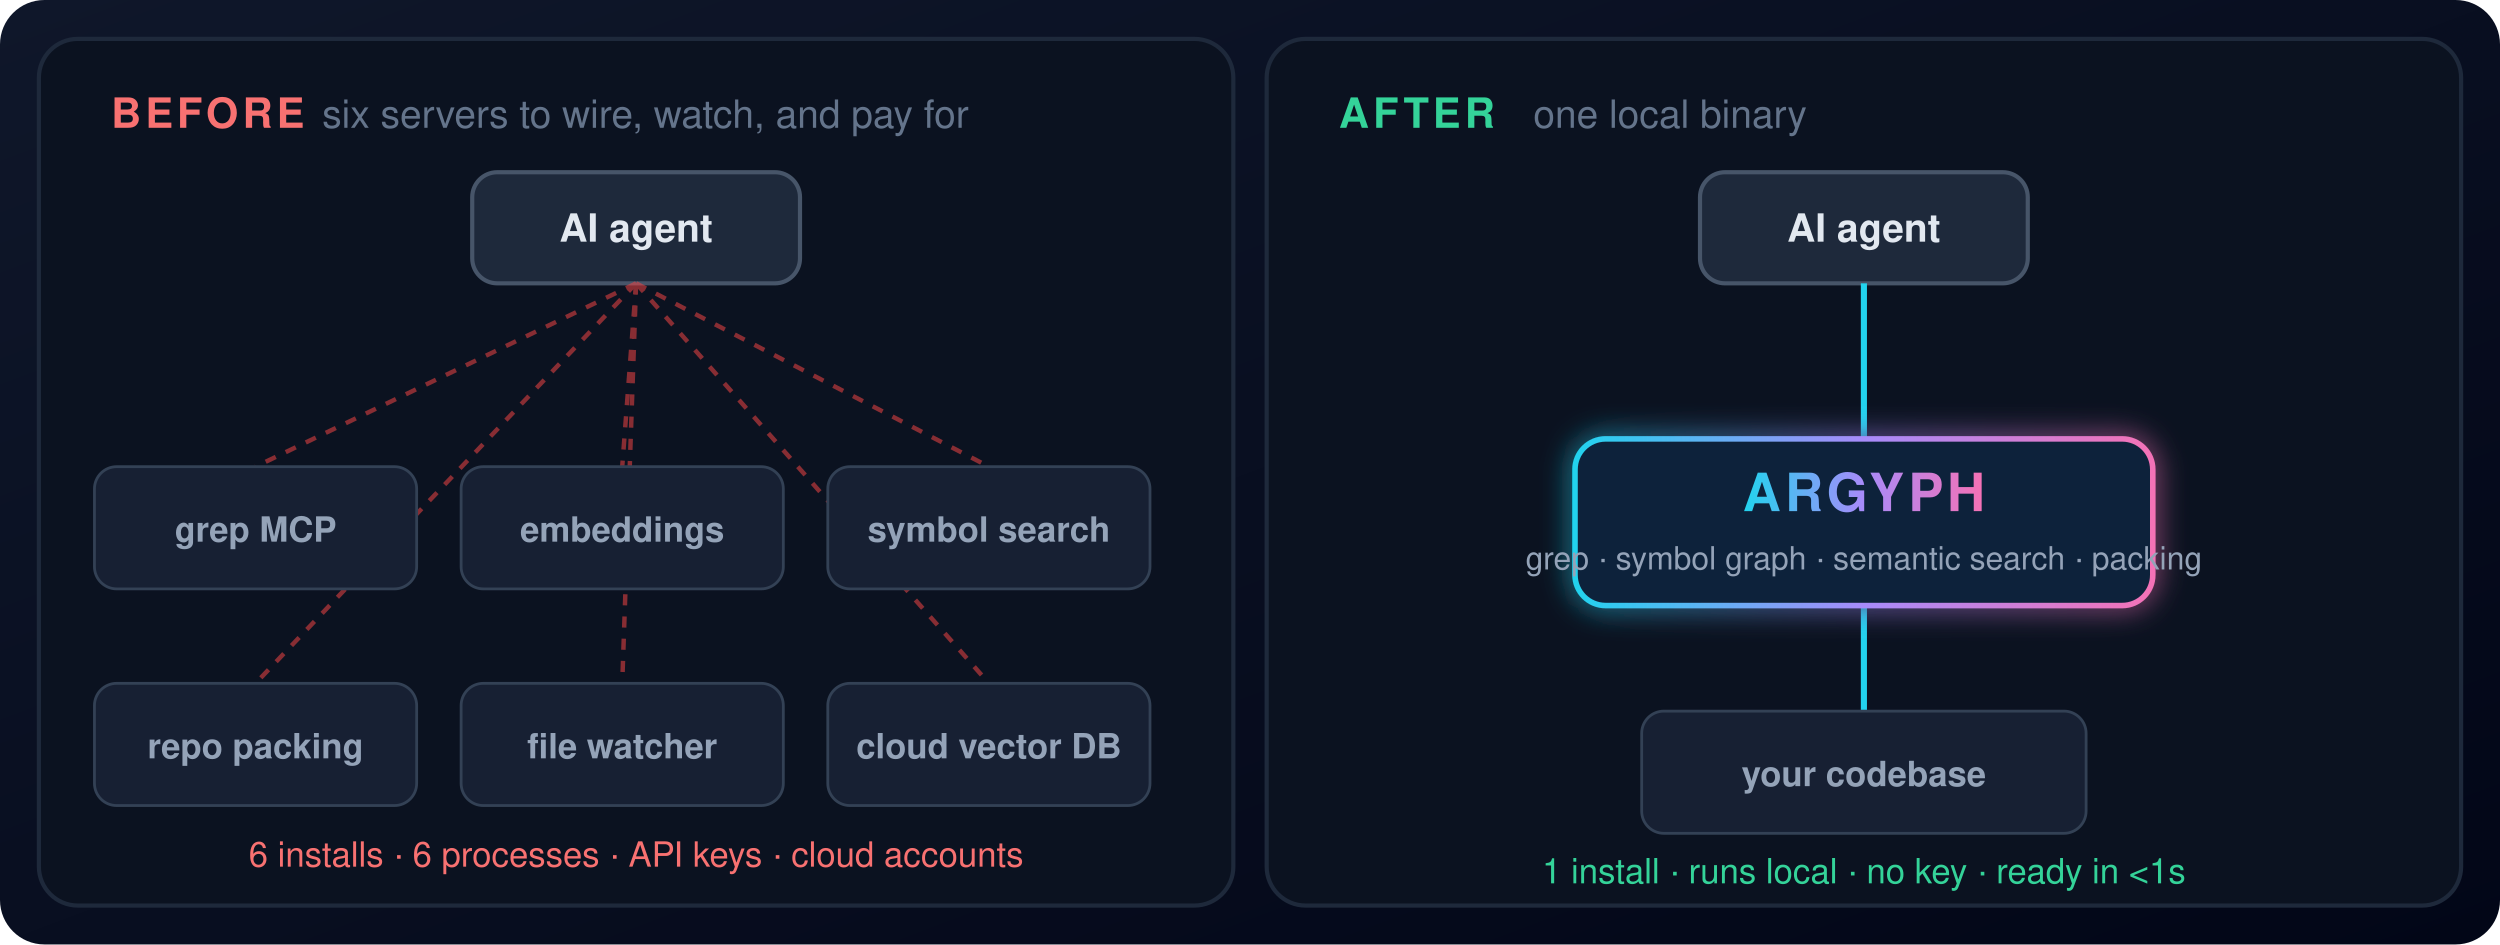
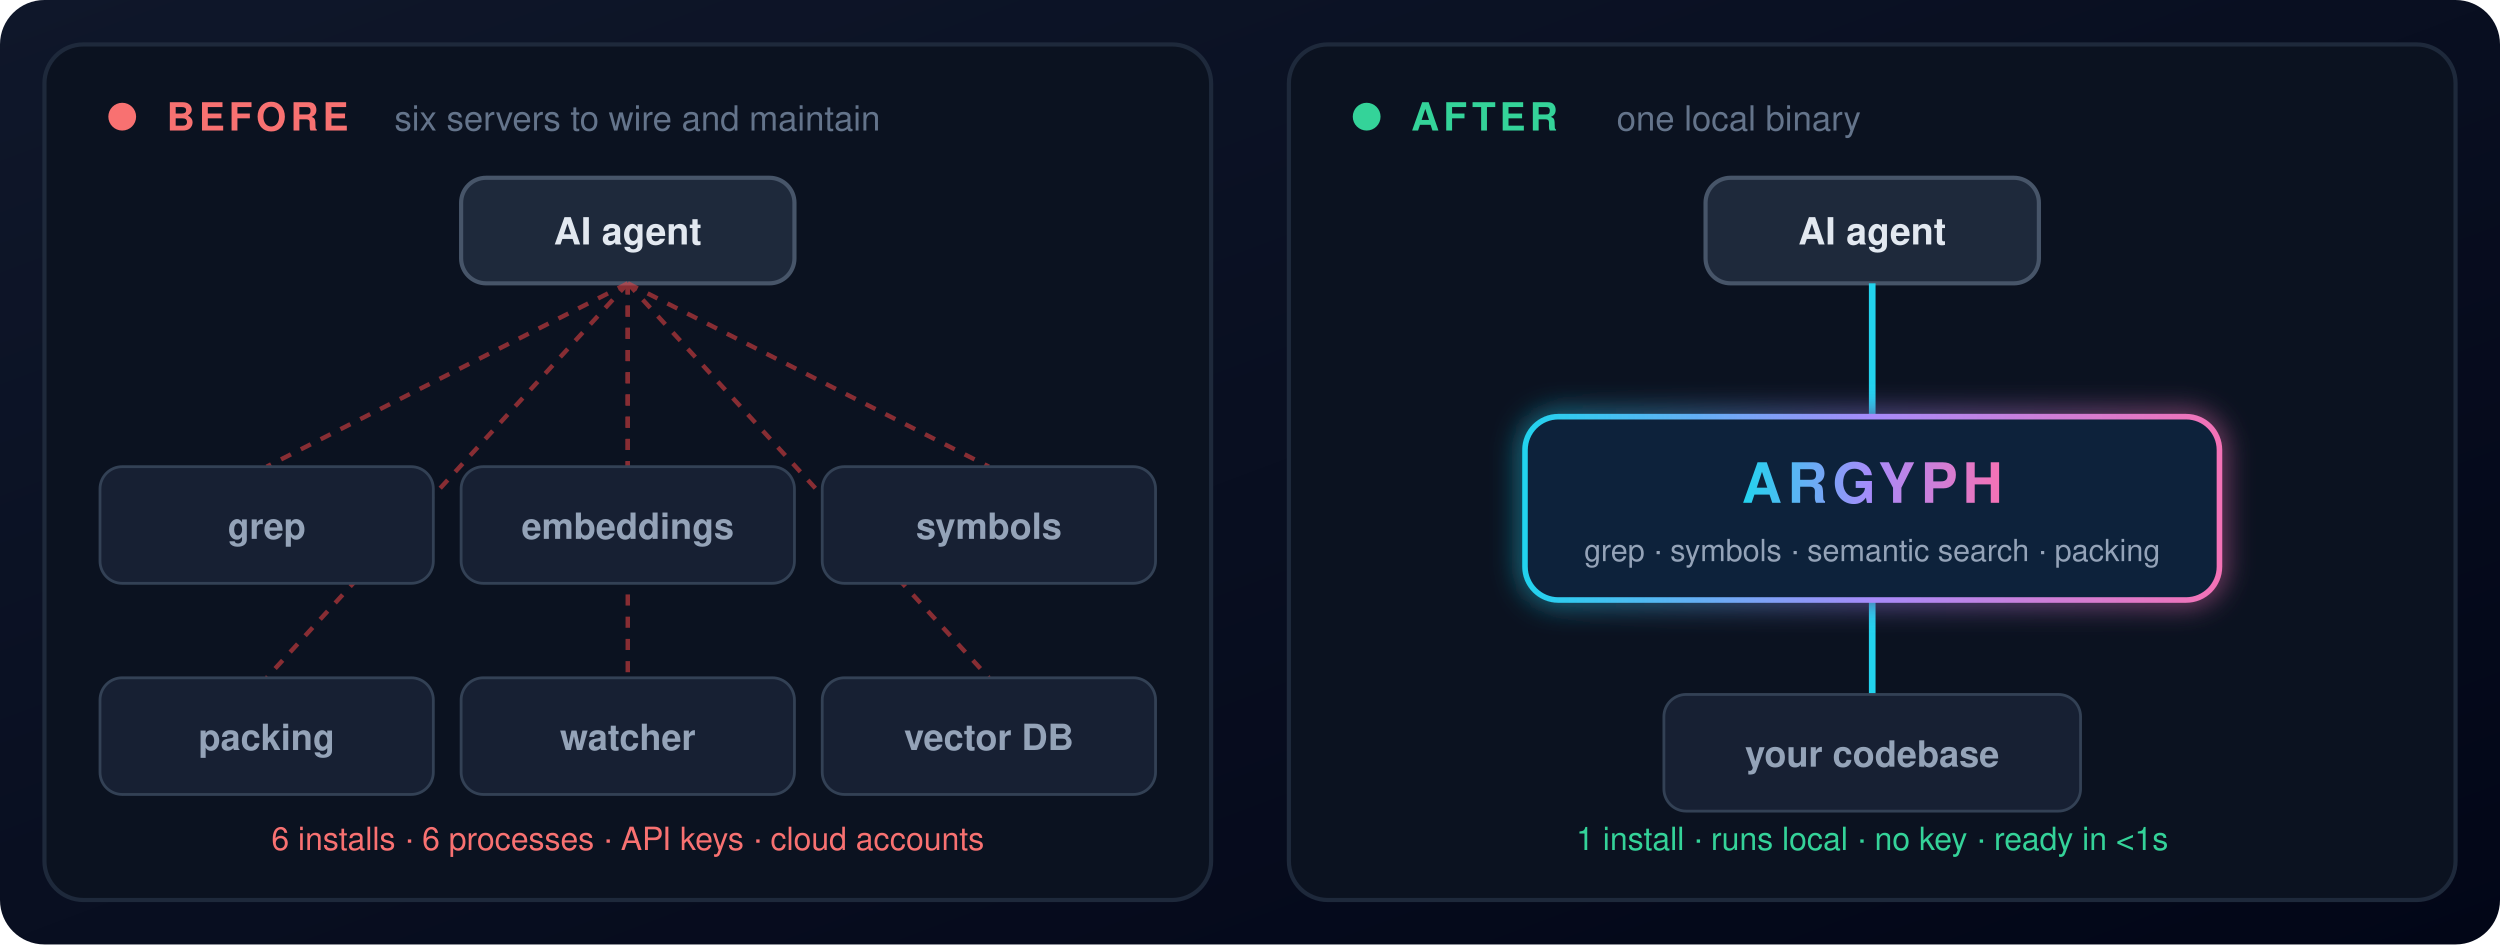
<svg xmlns="http://www.w3.org/2000/svg" viewBox="0 0 900 340" font-family="system-ui, -apple-system, Segoe UI, Helvetica, Arial, sans-serif">
  <defs>
    <linearGradient id="bg" x1="0" y1="0" x2="1" y2="1">
      <stop offset="0%" stop-color="#0f172a" />
      <stop offset="100%" stop-color="#020617" />
    </linearGradient>
    <linearGradient id="word" x1="0" y1="0" x2="1" y2="0">
      <stop offset="0%" stop-color="#22d3ee" />
      <stop offset="50%" stop-color="#a78bfa" />
      <stop offset="100%" stop-color="#f472b6" />
    </linearGradient>
    <filter id="glow" x="-60%" y="-60%" width="220%" height="220%">
      <feGaussianBlur stdDeviation="5" result="b" />
      <feMerge>
        <feMergeNode in="b" />
        <feMergeNode in="SourceGraphic" />
      </feMerge>
    </filter>
  </defs>
  <rect width="900" height="340" fill="url(#bg)" rx="16" />
-   <rect x="14" y="14" width="430" height="312" rx="14" fill="#0b1220" stroke="#1e293b" stroke-width="1.5" />
-   <text x="40" y="46" fill="#f87171" font-size="15" font-weight="700" letter-spacing="1.5">BEFORE</text>
-   <text x="116" y="46" fill="#64748b" font-size="14">six servers to wire, watch, and pay for</text>
-   <rect x="170" y="62" width="118" height="40" rx="9" fill="#1e293b" stroke="#475569" stroke-width="1.5" />
-   <text x="229" y="87" fill="#e2e8f0" font-size="14" font-weight="600" text-anchor="middle">AI agent</text>
+   <rect x="16" y="16" width="420" height="308" rx="14" fill="#0b1220" stroke="#1e293b" stroke-width="1.5" />
+   <circle cx="44" cy="42" r="5" fill="#f87171" />
+   <text x="60" y="47" fill="#f87171" font-size="14" font-weight="700" letter-spacing="1.5">BEFORE</text>
+   <text x="142" y="47" fill="#64748b" font-size="12.5">six servers to wire and maintain</text>
+   <rect x="166" y="64" width="120" height="38" rx="9" fill="#1e293b" stroke="#475569" stroke-width="1.5" />
+   <text x="226" y="88" fill="#e2e8f0" font-size="13.5" font-weight="600" text-anchor="middle">AI agent</text>
  <g stroke="#ef4444" stroke-width="1.6" stroke-dasharray="4 4" opacity="0.55" fill="none">
-     <path d="M229 102 L92 168" />
-     <path d="M229 102 L224 168" />
-     <path d="M229 102 L356 168" />
-     <path d="M229 102 L92 246" />
-     <path d="M229 102 L224 246" />
-     <path d="M229 102 L356 246" />
+     <path d="M226 102 L96 168" />
+     <path d="M226 102 L226 168" />
+     <path d="M226 102 L356 168" />
+     <path d="M226 102 L96 244" />
+     <path d="M226 102 L226 244" />
+     <path d="M226 102 L356 244" />
  </g>
-   <g font-size="12.5" font-weight="600" text-anchor="middle">
-     <rect x="34" y="168" width="116" height="44" rx="8" fill="#172033" stroke="#334155" />
-     <text x="92" y="195" fill="#94a3b8">grep MCP</text>
-     <rect x="166" y="168" width="116" height="44" rx="8" fill="#172033" stroke="#334155" />
-     <text x="224" y="195" fill="#94a3b8">embeddings</text>
-     <rect x="298" y="168" width="116" height="44" rx="8" fill="#172033" stroke="#334155" />
-     <text x="356" y="195" fill="#94a3b8">symbol search</text>
-     <rect x="34" y="246" width="116" height="44" rx="8" fill="#172033" stroke="#334155" />
-     <text x="92" y="273" fill="#94a3b8">repo packing</text>
-     <rect x="166" y="246" width="116" height="44" rx="8" fill="#172033" stroke="#334155" />
-     <text x="224" y="273" fill="#94a3b8">file watcher</text>
-     <rect x="298" y="246" width="116" height="44" rx="8" fill="#172033" stroke="#334155" />
-     <text x="356" y="273" fill="#94a3b8">cloud vector DB</text>
+   <g font-size="13" font-weight="600" text-anchor="middle">
+     <rect x="36" y="168" width="120" height="42" rx="8" fill="#172033" stroke="#334155" />
+     <text x="96" y="194" fill="#94a3b8">grep</text>
+     <rect x="166" y="168" width="120" height="42" rx="8" fill="#172033" stroke="#334155" />
+     <text x="226" y="194" fill="#94a3b8">embeddings</text>
+     <rect x="296" y="168" width="120" height="42" rx="8" fill="#172033" stroke="#334155" />
+     <text x="356" y="194" fill="#94a3b8">symbols</text>
+     <rect x="36" y="244" width="120" height="42" rx="8" fill="#172033" stroke="#334155" />
+     <text x="96" y="270" fill="#94a3b8">packing</text>
+     <rect x="166" y="244" width="120" height="42" rx="8" fill="#172033" stroke="#334155" />
+     <text x="226" y="270" fill="#94a3b8">watcher</text>
+     <rect x="296" y="244" width="120" height="42" rx="8" fill="#172033" stroke="#334155" />
+     <text x="356" y="270" fill="#94a3b8">vector DB</text>
  </g>
-   <text x="229" y="312" fill="#f87171" font-size="12.5" text-anchor="middle">6 installs · 6 processes · API keys · cloud accounts</text>
-   <rect x="456" y="14" width="430" height="312" rx="14" fill="#0b1220" stroke="#1e293b" stroke-width="1.5" />
-   <text x="482" y="46" fill="#34d399" font-size="15" font-weight="700" letter-spacing="1.5">AFTER</text>
-   <text x="552" y="46" fill="#64748b" font-size="14">one local binary</text>
-   <rect x="612" y="62" width="118" height="40" rx="9" fill="#1e293b" stroke="#475569" stroke-width="1.5" />
-   <text x="671" y="87" fill="#e2e8f0" font-size="14" font-weight="600" text-anchor="middle">AI agent</text>
-   <g stroke="#22d3ee" stroke-width="2.2" fill="none">
-     <path d="M671 102 L671 158" />
-     <path d="M671 218 L671 256" />
+   <text x="226" y="306" fill="#f87171" font-size="11.5" text-anchor="middle">6 installs · 6 processes · API keys · cloud accounts</text>
+   <rect x="464" y="16" width="420" height="308" rx="14" fill="#0b1220" stroke="#1e293b" stroke-width="1.5" />
+   <circle cx="492" cy="42" r="5" fill="#34d399" />
+   <text x="508" y="47" fill="#34d399" font-size="14" font-weight="700" letter-spacing="1.5">AFTER</text>
+   <text x="582" y="47" fill="#64748b" font-size="12.5">one local binary</text>
+   <rect x="614" y="64" width="120" height="38" rx="9" fill="#1e293b" stroke="#475569" stroke-width="1.5" />
+   <text x="674" y="88" fill="#e2e8f0" font-size="13.5" font-weight="600" text-anchor="middle">AI agent</text>
+   <g stroke="#22d3ee" stroke-width="2.4" fill="none">
+     <path d="M674 102 L674 150" />
+     <path d="M674 216 L674 250" />
  </g>
-   <rect x="567" y="158" width="208" height="60" rx="11" fill="#10233a" stroke="url(#word)" stroke-width="2" filter="url(#glow)" />
-   <text x="671" y="184" fill="url(#word)" font-size="19" font-weight="800" letter-spacing="1.5" text-anchor="middle">ARGYPH</text>
-   <text x="671" y="205" fill="#94a3b8" font-size="11.5" text-anchor="middle">grep · symbol graph · semantic search · packing</text>
-   <rect x="591" y="256" width="160" height="44" rx="8" fill="#172033" stroke="#334155" />
-   <text x="671" y="283" fill="#94a3b8" font-size="12.5" font-weight="600" text-anchor="middle">your codebase</text>
-   <text x="671" y="318" fill="#34d399" font-size="12.5" text-anchor="middle">1 install · runs local · no key · ready in &lt;1s</text>
+   <rect x="549" y="150" width="250" height="66" rx="12" fill="#10233a" stroke="url(#word)" stroke-width="2" filter="url(#glow)" />
+   <text x="674" y="181" fill="url(#word)" font-size="20" font-weight="800" letter-spacing="2" text-anchor="middle">ARGYPH</text>
+   <text x="674" y="202" fill="#94a3b8" font-size="11" text-anchor="middle">grep · symbols · semantic search · packing</text>
+   <rect x="599" y="250" width="150" height="42" rx="8" fill="#172033" stroke="#334155" />
+   <text x="674" y="276" fill="#94a3b8" font-size="13" font-weight="600" text-anchor="middle">your codebase</text>
+   <text x="674" y="306" fill="#34d399" font-size="11.5" text-anchor="middle">1 install · runs local · no key · ready in &lt;1s</text>
</svg>
